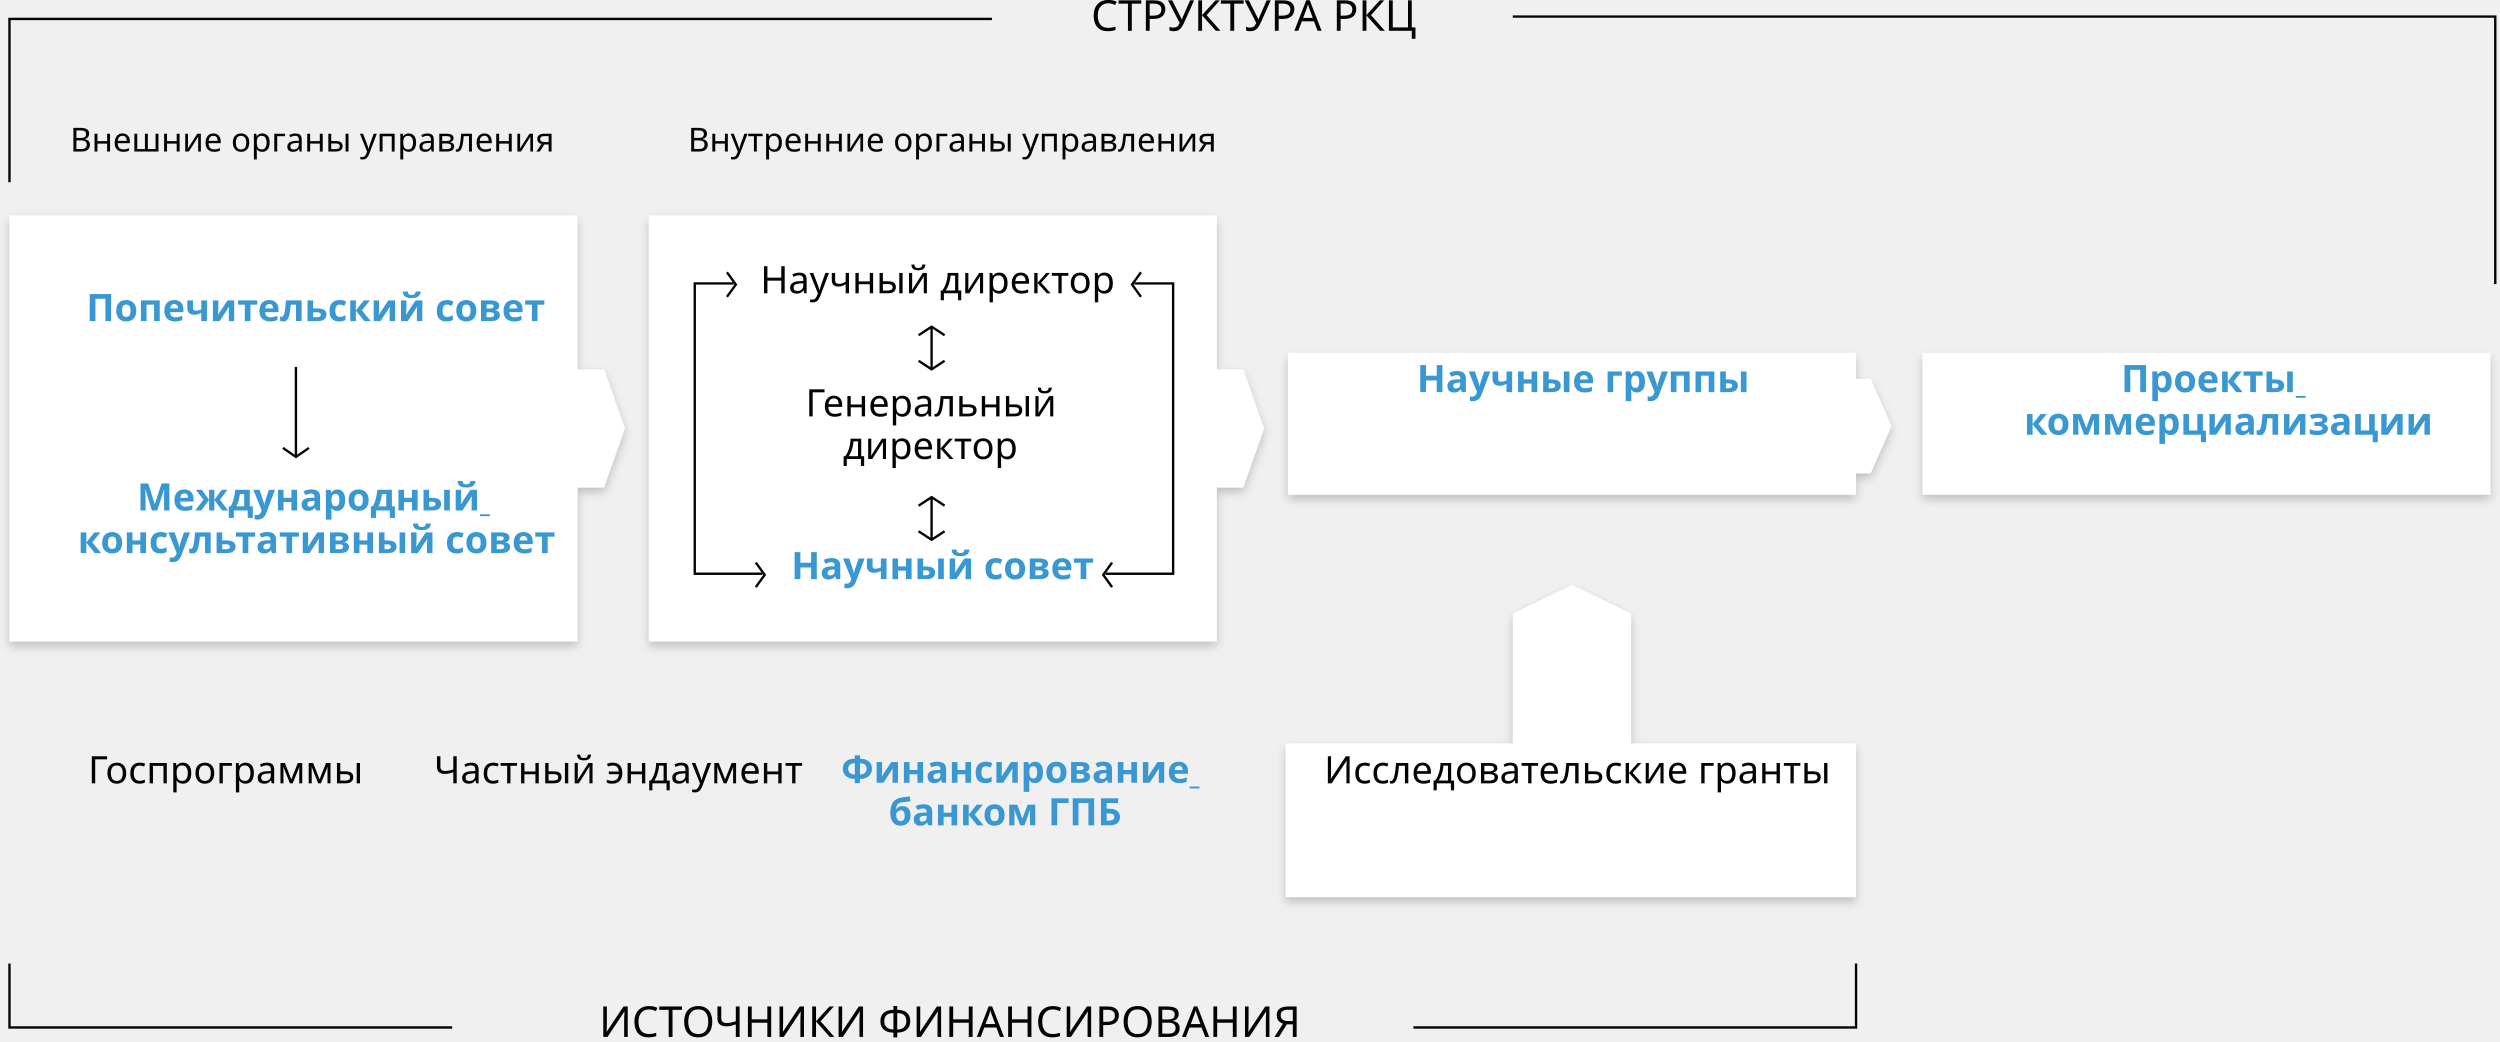
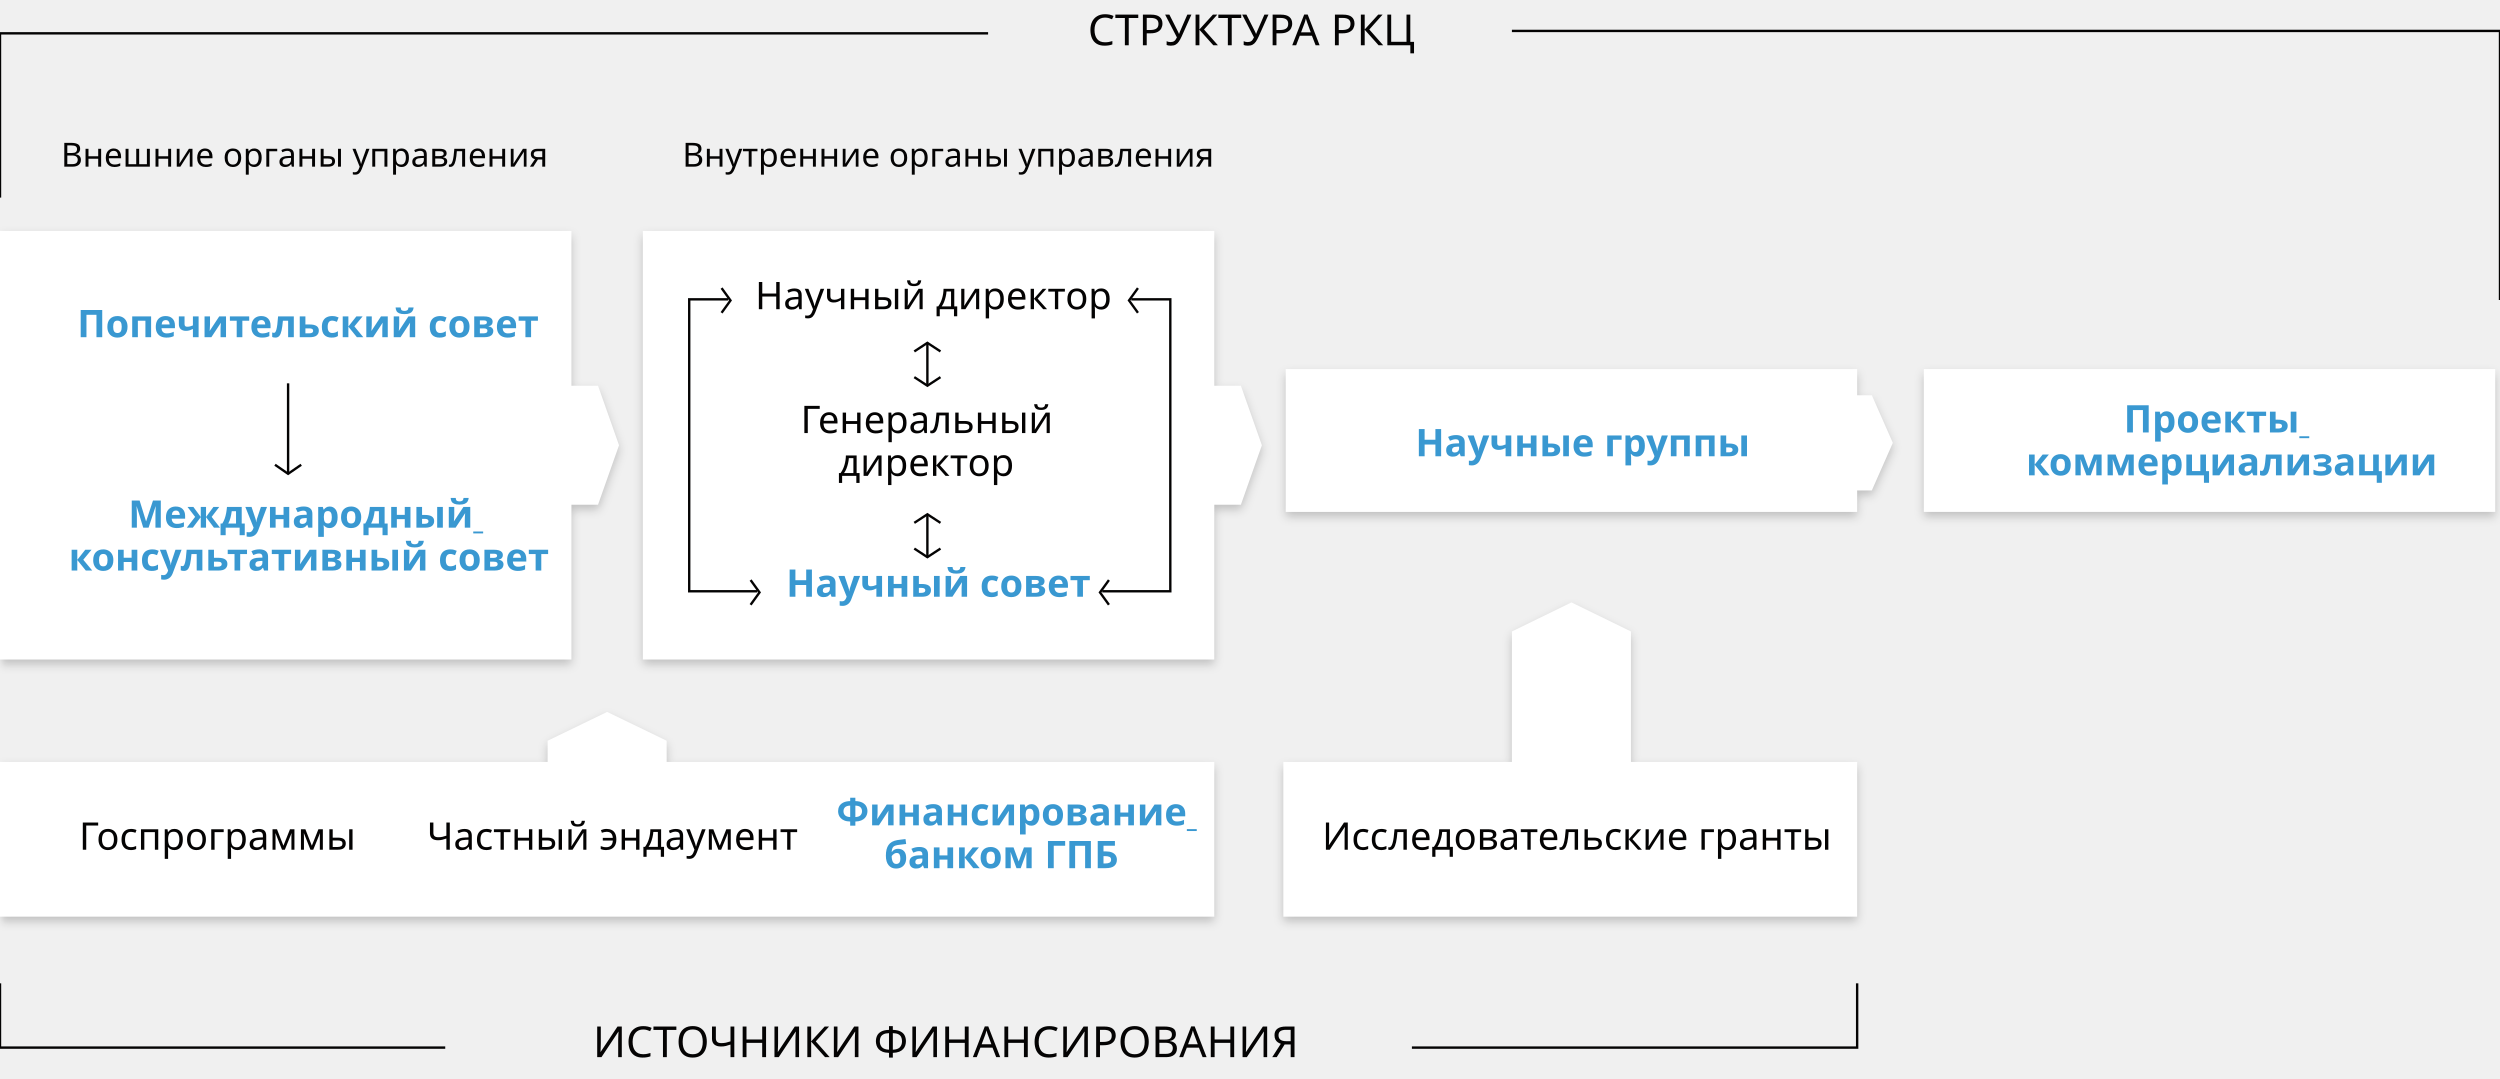
- <svg xmlns="http://www.w3.org/2000/svg" xmlns:xlink="http://www.w3.org/1999/xlink" width="1056" height="440" viewBox="0 0 1056 440">
+ <svg xmlns="http://www.w3.org/2000/svg" xmlns:xlink="http://www.w3.org/1999/xlink" width="1050" height="453" viewBox="0 0 1050 453">
  <defs>
    <polygon id="structure-b" points="808 155 1048 155 1048 215 808 215" />
    <filter id="structure-a" width="105.8%" height="123.3%" x="-2.9%" y="-8.3%" filterUnits="objectBoundingBox">
      <feOffset dy="2" in="SourceAlpha" result="shadowOffsetOuter1" />
      <feGaussianBlur in="shadowOffsetOuter1" result="shadowBlurOuter1" stdDeviation="2" />
      <feColorMatrix in="shadowBlurOuter1" values="0 0 0 0 0   0 0 0 0 0   0 0 0 0 0  0 0 0 0.2 0" />
    </filter>
    <path id="structure-d" d="M510,212 L510,277 L270,277 L270,97 L510,97 L510,162 L521.17,162 L530,187 L521.17,212 L510,212 Z" />
    <filter id="structure-c" width="105.4%" height="107.8%" x="-2.7%" y="-2.8%" filterUnits="objectBoundingBox">
      <feOffset dy="2" in="SourceAlpha" result="shadowOffsetOuter1" />
      <feGaussianBlur in="shadowOffsetOuter1" result="shadowBlurOuter1" stdDeviation="2" />
      <feColorMatrix in="shadowBlurOuter1" values="0 0 0 0 0   0 0 0 0 0   0 0 0 0 0  0 0 0 0.2 0" />
    </filter>
    <path id="structure-f" d="M240,212 L240,277 L5.68434189e-14,277 L5.68434189e-14,97 L240,97 L240,162 L251.17,162 L260,187 L251.17,212 L240,212 Z" />
    <filter id="structure-e" width="105.4%" height="107.8%" x="-2.7%" y="-2.8%" filterUnits="objectBoundingBox">
      <feOffset dy="2" in="SourceAlpha" result="shadowOffsetOuter1" />
      <feGaussianBlur in="shadowOffsetOuter1" result="shadowBlurOuter1" stdDeviation="2" />
      <feColorMatrix in="shadowBlurOuter1" values="0 0 0 0 0   0 0 0 0 0   0 0 0 0 0  0 0 0 0.2 0" />
    </filter>
    <path id="structure-h" d="M241,51 L241,60 L1,60 L1,0 L241,0 L241,11 L247.17,11 L256,31 L247.17,51 L241,51 Z" />
    <filter id="structure-g" width="105.5%" height="123.3%" x="-2.7%" y="-8.3%" filterUnits="objectBoundingBox">
      <feOffset dy="2" in="SourceAlpha" result="shadowOffsetOuter1" />
      <feGaussianBlur in="shadowOffsetOuter1" result="shadowBlurOuter1" stdDeviation="2" />
      <feColorMatrix in="shadowBlurOuter1" values="0 0 0 0 0   0 0 0 0 0   0 0 0 0 0  0 0 0 0.2 0" />
    </filter>
    <path id="structure-j" d="M635,320 L635,265.215 L660,253 L685,265.215 L685,320 L780,320 L780,385 L539,385 L539,320 L635,320 Z" />
    <filter id="structure-i" width="105.8%" height="110.6%" x="-2.9%" y="-3.8%" filterUnits="objectBoundingBox">
      <feOffset dy="2" in="SourceAlpha" result="shadowOffsetOuter1" />
      <feGaussianBlur in="shadowOffsetOuter1" result="shadowBlurOuter1" stdDeviation="2" />
      <feColorMatrix in="shadowBlurOuter1" values="0 0 0 0 0   0 0 0 0 0   0 0 0 0 0  0 0 0 0.2 0" />
    </filter>
+     <path id="structure-l" d="M280,320 L510,320 L510,385 L0,385 L0,320 L230,320 L230,311.106 L255,299 L280,311.106 L280,320 Z" />
+     <filter id="structure-k" width="102.7%" height="116.3%" x="-1.4%" y="-5.8%" filterUnits="objectBoundingBox">
+       <feOffset dy="2" in="SourceAlpha" result="shadowOffsetOuter1" />
+       <feGaussianBlur in="shadowOffsetOuter1" result="shadowBlurOuter1" stdDeviation="2" />
+       <feColorMatrix in="shadowBlurOuter1" values="0 0 0 0 0   0 0 0 0 0   0 0 0 0 0  0 0 0 0.2 0" />
+     </filter>
  </defs>
-   <g fill="none" fill-rule="evenodd" transform="translate(4 -6)">
+   <g fill="none" fill-rule="evenodd">
    <use fill="#000" filter="url(#structure-a)" xlink:href="#structure-b" />
    <use fill="#FFF" xlink:href="#structure-b" />
    <use fill="#000" filter="url(#structure-c)" xlink:href="#structure-d" />
    <use fill="#FFF" xlink:href="#structure-d" />
    <use fill="#000" filter="url(#structure-e)" xlink:href="#structure-f" />
    <use fill="#FFF" xlink:href="#structure-f" />
    <g transform="translate(539 155)">
      <use fill="#000" filter="url(#structure-g)" xlink:href="#structure-h" />
      <use fill="#FFF" xlink:href="#structure-h" />
      <text fill="#3998D1" font-family="DINPro-Bold, DINPro" font-size="16" font-weight="bold" text-decoration="underline">
-         <tspan x="55.48" y="16.632">Научные группы</tspan>
+         <tspan x="55.48" y="36.632">Научные группы</tspan>
      </text>
    </g>
    <use fill="#000" filter="url(#structure-i)" xlink:href="#structure-j" />
    <use fill="#FFF" xlink:href="#structure-j" />
+     <use fill="#000" filter="url(#structure-k)" xlink:href="#structure-l" />
+     <use fill="#FFF" xlink:href="#structure-l" />
    <text fill="#040303" font-family="DINPro-Medium, DINPro" font-size="14" font-weight="400">
      <tspan x="25.643" y="70">Внешние органы управления</tspan>
    </text>
    <text fill="#040303" font-family="DINPro-Regular, DINPro" font-size="18">
      <tspan x="249.06" y="444">ИСТОЧНИКИ ФИНАНСИРОВАНИЯ</tspan>
    </text>
    <text fill="#040303" font-family="DINPro-Regular, DINPro" font-size="18">
      <tspan x="456.883" y="19">СТРУКТУРА РКЦ</tspan>
    </text>
    <text fill="#3998D1" font-family="DINPro-Bold, DINPro" font-size="16" font-weight="bold" text-decoration="underline">
      <tspan x="53.9" y="221.632">Международный </tspan>
      <tspan x="28.836" y="239.632">консультативный совет</tspan>
    </text>
    <text fill="#3998D1" font-family="DINPro-Bold, DINPro" font-size="16" font-weight="bold" text-decoration="underline">
      <tspan x="32.452" y="141.632">Попечительский совет</tspan>
    </text>
+     <g font-size="16" transform="translate(15 330)">
+       <text fill="#040303" font-family="DINPro-Medium, DINPro" font-weight="400">
+         <tspan x="18.232" y="26.872">Госпрограммы</tspan>
+       </text>
+       <text fill="#040303" font-family="DINPro-Medium, DINPro" font-weight="400">
+         <tspan x="164.304" y="26.872">Частный эндаумент</tspan>
+       </text>
+       <text fill="#3998D1" font-family="DINPro-Bold, DINPro" font-weight="bold" text-decoration="underline">
+         <tspan x="336.28" y="16.632">Финансирование </tspan>
+         <tspan x="356.352" y="34.632">банком ГПБ</tspan>
+       </text>
+     </g>
    <text fill="#040303" font-family="DINPro-Medium, DINPro" font-size="16" font-weight="400">
-       <tspan x="33.232" y="336.872">Госпрограммы</tspan>
-     </text>
-     <text fill="#040303" font-family="DINPro-Medium, DINPro" font-size="16" font-weight="400">
-       <tspan x="179.304" y="336.872">Частный эндаумент</tspan>
-     </text>
-     <text fill="#3998D1" font-family="DINPro-Bold, DINPro" font-size="16" font-weight="bold" text-decoration="underline">
-       <tspan x="351.28" y="336.632">Финансирование </tspan>
-       <tspan x="371.352" y="354.632">банком ГПБ</tspan>
-     </text>
-     <text fill="#040303" font-family="DINPro-Medium, DINPro" font-size="16" font-weight="400">
-       <tspan x="555.324" y="336.872">Исследовательские гранты</tspan>
+       <tspan x="555.324" y="356.872">Исследовательские гранты</tspan>
    </text>
    <g stroke="#040303" transform="translate(115 161)">
      <polyline points="4.1 30.6 7.9 36.1 4.1 41.6" transform="rotate(90 6 36.1)" />
      <path d="M-13,19 L25,19" transform="rotate(90 6 19)" />
    </g>
    <text fill="#3998D1" font-family="DINPro-Bold, DINPro" font-size="16" font-weight="bold" text-decoration="underline">
-       <tspan x="891.968" y="171.632">Проекты </tspan>
-       <tspan x="850.936" y="189.632">коммерциализации</tspan>
+       <tspan x="891.968" y="181.632">Проекты </tspan>
+       <tspan x="850.936" y="199.632">коммерциализации</tspan>
    </text>
    <text fill="#040303" font-family="DINPro-Medium, DINPro" font-size="14" font-weight="400">
      <tspan x="286.603" y="70">Внутренние органы управления</tspan>
    </text>
    <text fill="#3998D1" font-family="DINPro-Bold, DINPro" font-size="16" font-weight="bold" text-decoration="underline">
      <tspan x="330.212" y="250.632">Научный совет</tspan>
    </text>
    <text fill="#040303" font-family="DINPro-Medium, DINPro" font-size="16" font-weight="400">
      <tspan x="317.172" y="129.872">Научный директор</tspan>
    </text>
    <g stroke="#040303" transform="matrix(-1 0 0 1 492 121)">
      <polyline points="26.25 122.624 30 127.812 26.25 133" />
      <polyline points="14.063 0 17.813 5.188 14.063 10.376" />
      <polyline points="-46.546 80.325 -46.546 51.731 76.078 51.731 76.078 68.138" transform="rotate(-90 14.766 66.028)" />
    </g>
    <g stroke="#040303" transform="translate(289 121)">
      <polyline points="26.25 122.624 30 127.812 26.25 133" />
      <polyline points="14.063 0 17.813 5.188 14.063 10.376" />
      <polyline points="-46.546 80.325 -46.546 51.731 76.078 51.731 76.078 68.138" transform="rotate(-90 14.766 66.028)" />
    </g>
    <polyline stroke="#040303" points="80 520 80 333 107 333" transform="rotate(-90 93.5 426.5)" />
    <polyline stroke="#040303" points="673 520 673 333 700 333" transform="matrix(0 -1 -1 0 1113 1113)" />
    <polyline stroke="#040303" points="173 256 173 -159 242 -159" transform="matrix(0 1 1 0 159 -159)" />
    <polyline stroke="#040303" points="786 277 786 -138 899 -138" transform="rotate(90 842.5 69.5)" />
    <text fill="#040303" font-family="DINPro-Medium, DINPro" font-size="16" font-weight="400">
      <tspan x="336.284" y="181.872">Генеральный </tspan>
      <tspan x="352.052" y="199.872">директор</tspan>
    </text>
    <g stroke="#040303" transform="translate(384 216)">
      <polyline points="3.7 10.7 7.3 16.2 3.7 21.7" transform="rotate(90 5.5 16.2)" />
      <polyline points="3.7 -3.7 7.3 1.8 3.7 7.3" transform="rotate(-90 5.5 1.8)" />
      <path d="M-3.5,9 L14.5,9" transform="rotate(90 5.5 9)" />
    </g>
    <g stroke="#040303" transform="translate(384 144)">
      <polyline points="3.7 10.7 7.3 16.2 3.7 21.7" transform="rotate(90 5.5 16.2)" />
      <polyline points="3.7 -3.7 7.3 1.8 3.7 7.3" transform="rotate(-90 5.5 1.8)" />
      <path d="M-3.5,9 L14.5,9" transform="rotate(90 5.5 9)" />
    </g>
  </g>
</svg>
